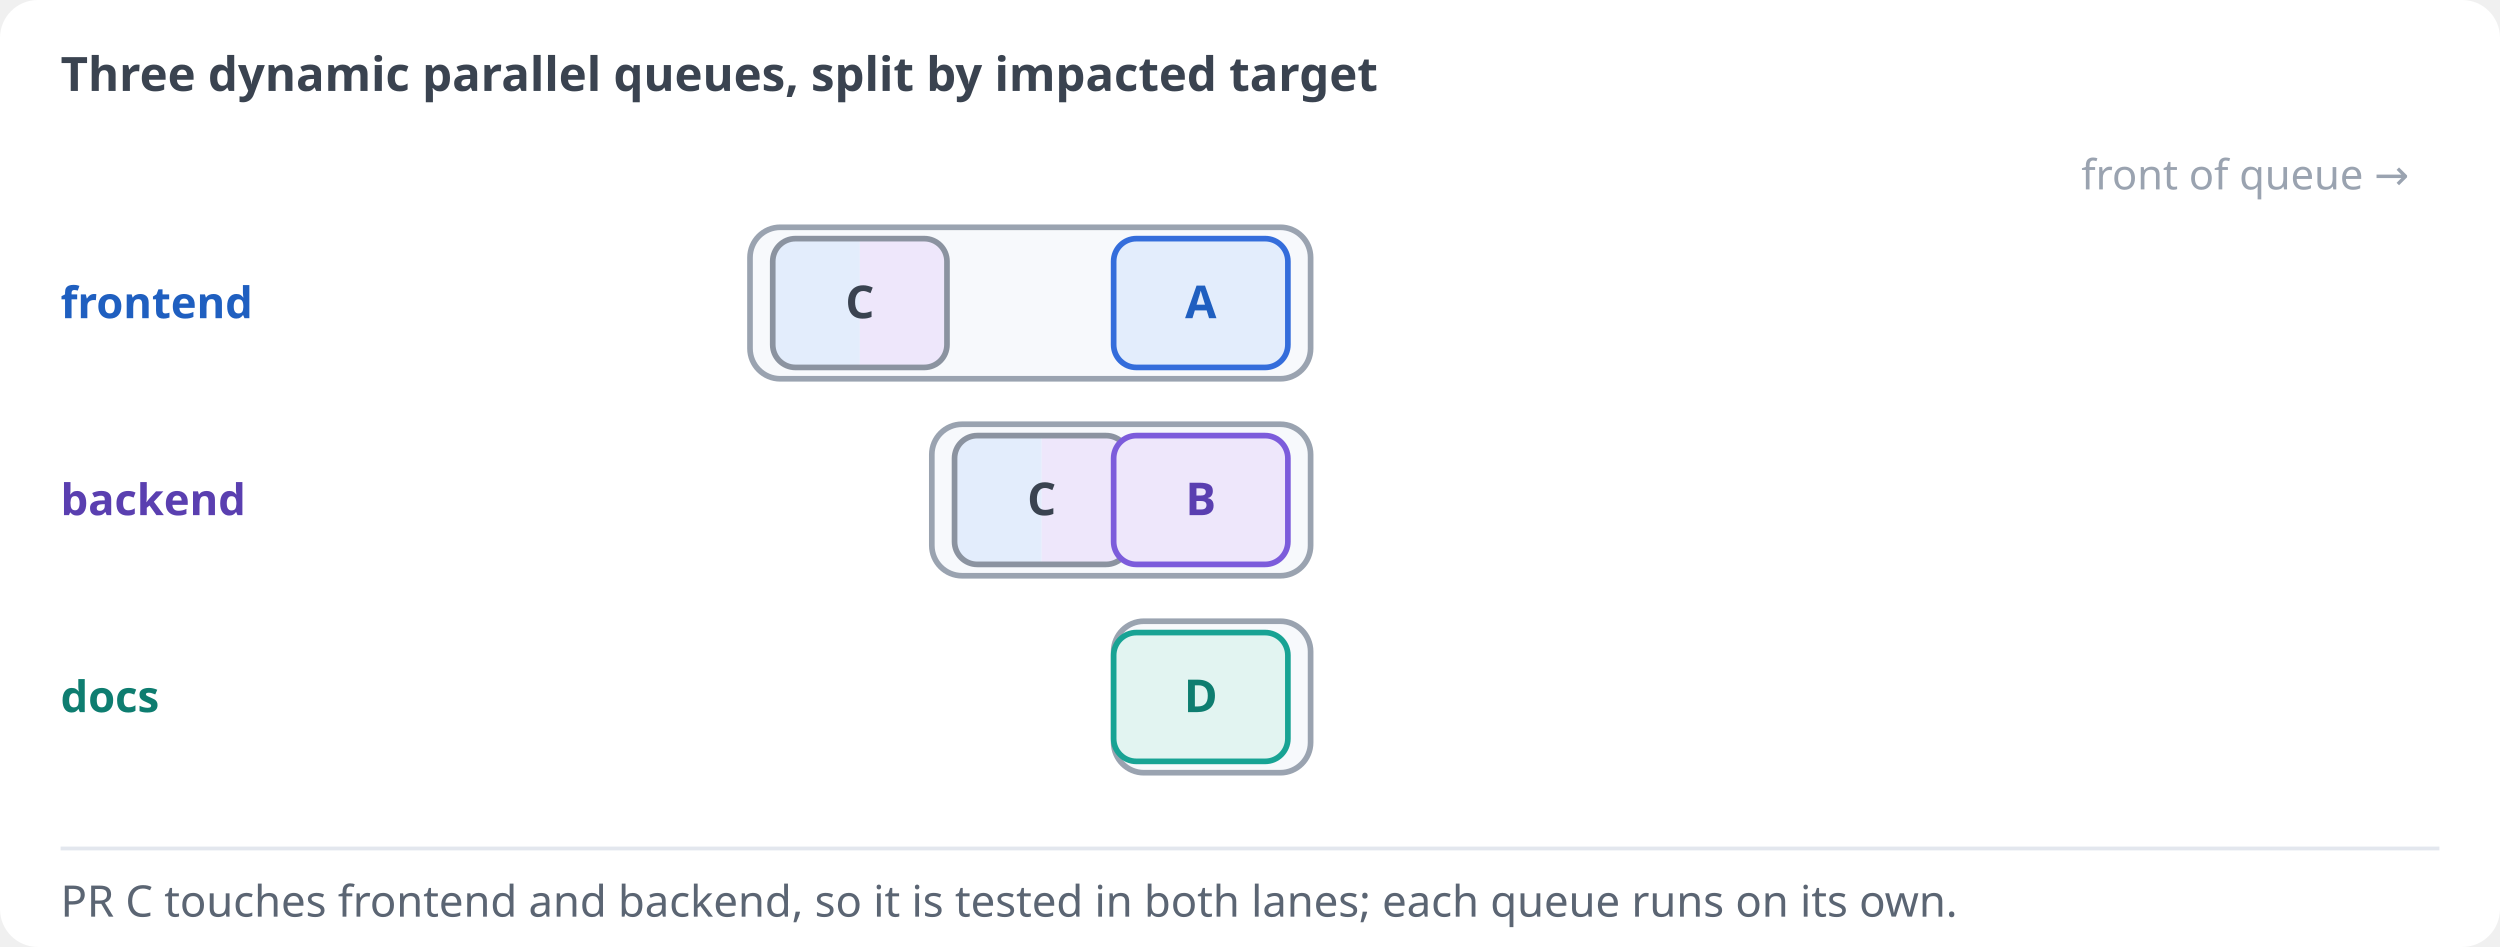
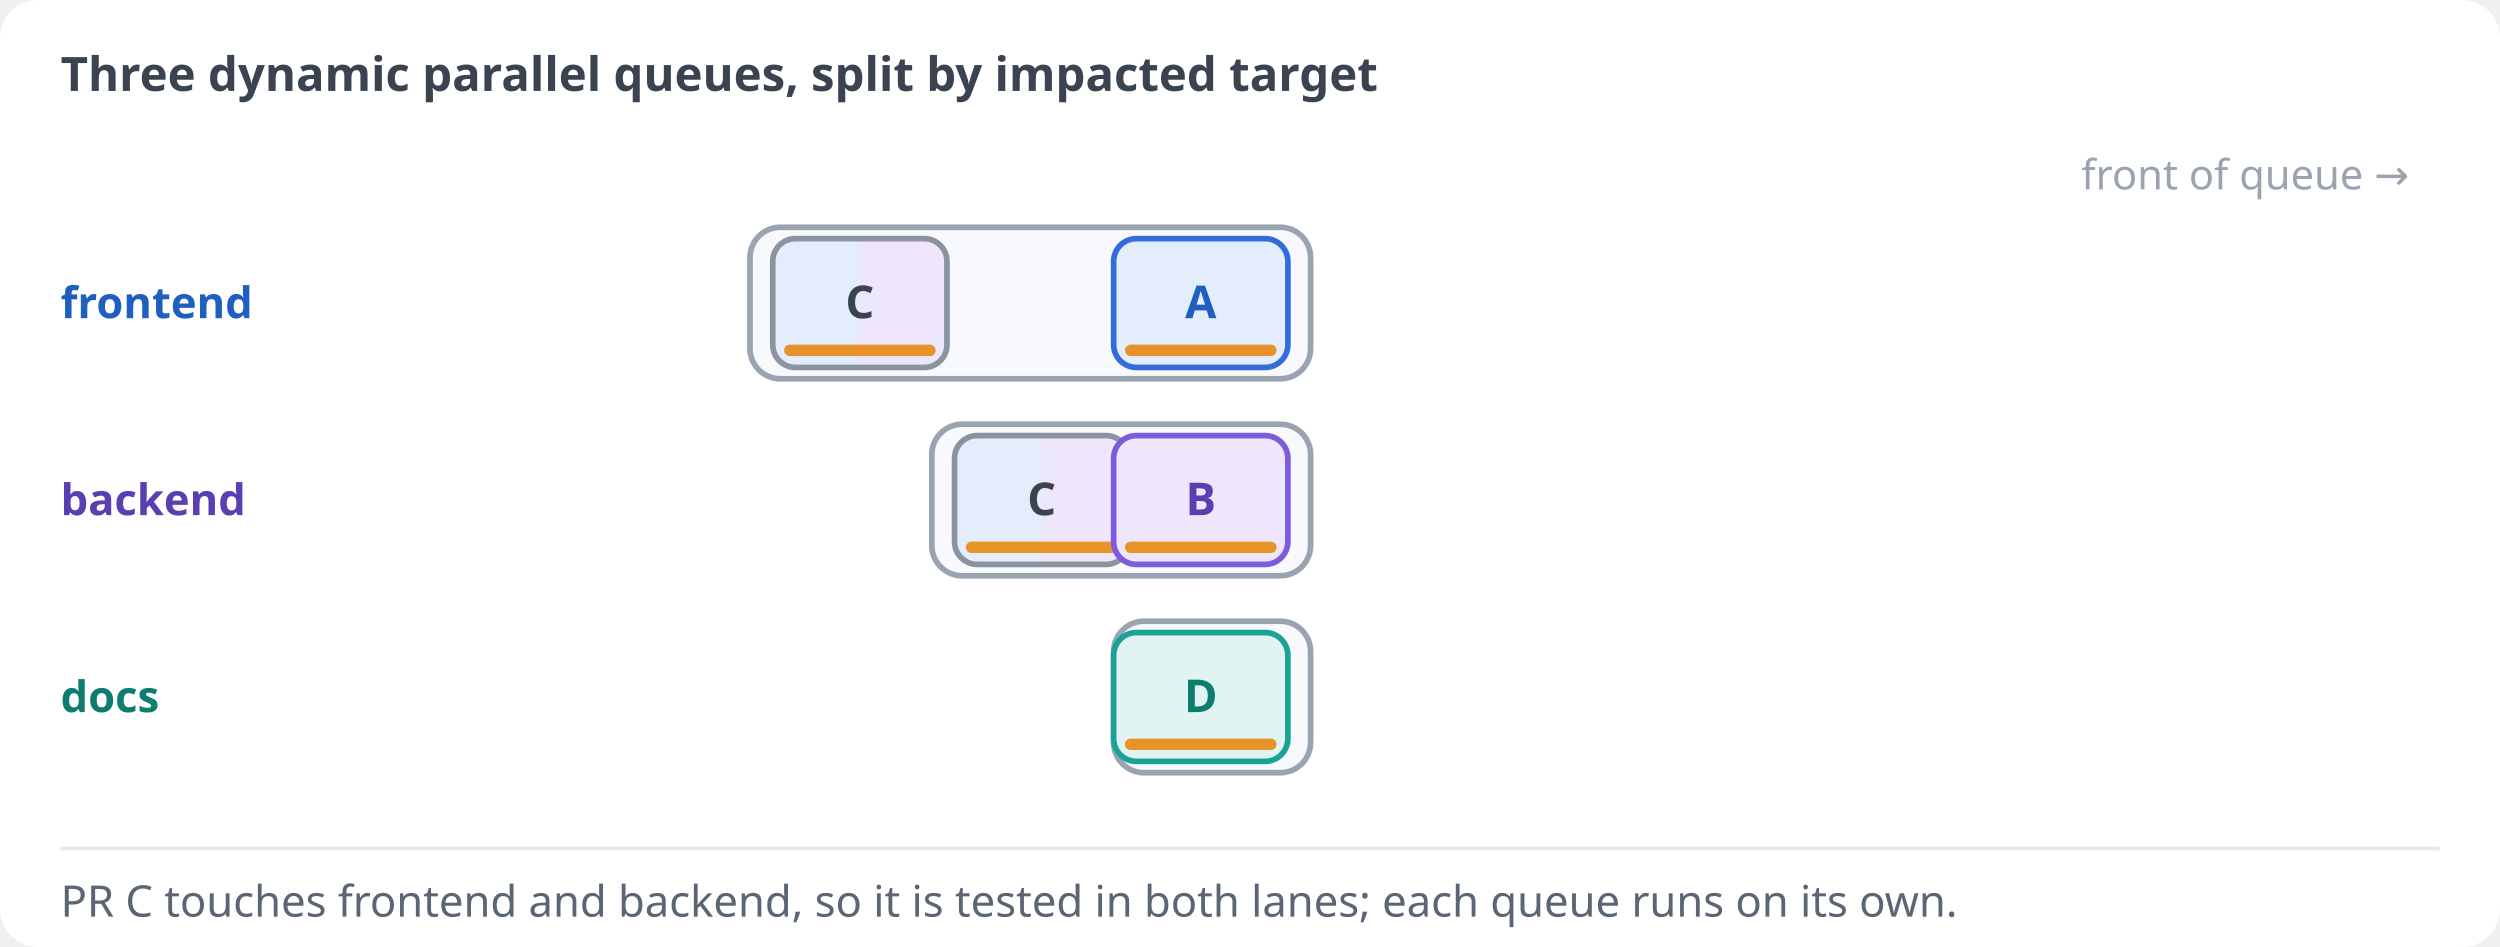
- <svg xmlns="http://www.w3.org/2000/svg" viewBox="0 0 660 250" width="660" height="250" role="img" aria-label="Three dynamic parallel queues split by impacted target. Four PRs are routed into three independent lane boxes by what they touch. The frontend lane holds PR A and PR C. The backend lane holds PR B and PR C. The docs lane holds PR D. PR A is a blue frontend tile, PR B is a purple backend tile, PR D is a teal docs tile. PR C touches both frontend and backend so its tile is split half blue and half purple, and it appears in both the frontend and backend lanes. PRs are column-aligned with the front of each queue on the right.">
+ <svg xmlns="http://www.w3.org/2000/svg" viewBox="0 0 660 250" width="660" height="250" role="img" aria-label="Three dynamic parallel queues split by impacted target, animated. Four PRs are routed into three independent lane boxes by what they touch. The frontend lane holds PR A and PR C, the backend lane holds PR B and PR C, and the docs lane holds PR D. PR A is a blue frontend tile, PR B is a purple backend tile, PR D is a teal docs tile, and PR C touches both frontend and backend so its tile is split half blue and half purple and appears in both lanes. The animation shows the three front PRs A, B and D testing at the same time across their lanes, each finishing with a green check, then PR C testing in both the frontend and backend lanes because it includes the changes from A and B. PRs are column-aligned with the front of each queue on the right.">
+   <style>
+     .bar { transform-box: fill-box; transform-origin: left; animation-duration: 4.5s; animation-iteration-count: infinite; animation-timing-function: linear; }
+     .barFront { animation-name: barFront; }
+     .barC { animation-name: barC; }
+     .badge { transform-box: fill-box; transform-origin: center; opacity: 0; }
+     .bFront { animation: popFront 4.5s infinite; }
+     .bC { animation: popC 4.5s infinite; }
+ 
+     @keyframes barFront {
+       0%      { transform: scaleX(0); fill: #e8932a; }
+       11.111% { transform: scaleX(1); fill: #e8932a; }
+       12%     { fill: #1d9b54; }
+       100%    { transform: scaleX(1); fill: #1d9b54; }
+     }
+     @keyframes barC {
+       0%      { transform: scaleX(0); fill: #e8932a; }
+       17.778% { transform: scaleX(0); fill: #e8932a; }
+       28.889% { transform: scaleX(1); fill: #e8932a; }
+       29.7%   { fill: #1d9b54; }
+       100%    { transform: scaleX(1); fill: #1d9b54; }
+     }
+     @keyframes popFront {
+       0%, 11.111% { opacity: 0; transform: scale(0.4); }
+       13.5%       { opacity: 1; transform: scale(1.15); }
+       15.5%       { opacity: 1; transform: scale(1); }
+       100%        { opacity: 1; transform: scale(1); }
+     }
+     @keyframes popC {
+       0%, 28.889% { opacity: 0; transform: scale(0.4); }
+       31.3%       { opacity: 1; transform: scale(1.15); }
+       33.3%       { opacity: 1; transform: scale(1); }
+       100%        { opacity: 1; transform: scale(1); }
+     }
+     @media (prefers-reduced-motion: reduce) {
+       .bar { animation: none; transform: scaleX(1); fill: #1d9b54; }
+       .badge { animation: none; opacity: 1; transform: scale(1); }
+     }
+   </style>
  <rect x="0" y="0" width="660" height="250" rx="10" fill="#ffffff" />
  <text x="16" y="24" font-family="ui-sans-serif, system-ui, sans-serif" font-size="12.5" font-weight="700" fill="#3a4350">Three dynamic parallel queues, split by impacted target</text>
  <g font-family="ui-sans-serif, system-ui, sans-serif">
    <text x="636" y="50" text-anchor="end" font-size="11" fill="#9aa3b0">front of queue →</text>
    <rect x="198" y="60" width="148" height="40" rx="8" fill="#f7f9fc" stroke="#9aa3b0" stroke-width="1.5" />
    <text x="16" y="84" font-size="11.5" font-weight="600" fill="#1f5fc0">frontend</text>
    <clipPath id="ccFe">
      <rect x="204" y="63" width="46" height="34" rx="6" />
    </clipPath>
    <g clip-path="url(#ccFe)">
      <rect x="204" y="63" width="23" height="34" fill="#e3edfc" />
      <rect x="227" y="63" width="23" height="34" fill="#eee7fb" />
    </g>
    <rect x="204" y="63" width="46" height="34" rx="6" fill="none" stroke="#8b93a0" stroke-width="1.5" />
    <text x="227" y="84" text-anchor="middle" font-size="12" font-weight="700" fill="#3a4350">C</text>
+     <rect x="207" y="91" width="40" height="3" rx="1.5" fill="#d9dee6" />
+     <rect x="207" y="91" width="40" height="3" rx="1.5" fill="#e8932a" class="bar barC" />
    <rect x="294" y="63" width="46" height="34" rx="6" fill="#e3edfc" stroke="#346DDB" stroke-width="1.5" />
    <text x="317" y="84" text-anchor="middle" font-size="12" font-weight="700" fill="#1f5fc0">A</text>
+     <rect x="297" y="91" width="40" height="3" rx="1.5" fill="#d9dee6" />
+     <rect x="297" y="91" width="40" height="3" rx="1.5" fill="#e8932a" class="bar barFront" />
    <rect x="246" y="112" width="100" height="40" rx="8" fill="#f7f9fc" stroke="#9aa3b0" stroke-width="1.5" />
    <text x="16" y="136" font-size="11.5" font-weight="600" fill="#5a3fb0">backend</text>
    <clipPath id="ccBe">
      <rect x="252" y="115" width="46" height="34" rx="6" />
    </clipPath>
    <g clip-path="url(#ccBe)">
      <rect x="252" y="115" width="23" height="34" fill="#e3edfc" />
      <rect x="275" y="115" width="23" height="34" fill="#eee7fb" />
    </g>
    <rect x="252" y="115" width="46" height="34" rx="6" fill="none" stroke="#8b93a0" stroke-width="1.5" />
    <text x="275" y="136" text-anchor="middle" font-size="12" font-weight="700" fill="#3a4350">C</text>
+     <rect x="255" y="143" width="40" height="3" rx="1.5" fill="#d9dee6" />
+     <rect x="255" y="143" width="40" height="3" rx="1.5" fill="#e8932a" class="bar barC" />
    <rect x="294" y="115" width="46" height="34" rx="6" fill="#eee7fb" stroke="#7c5cdb" stroke-width="1.5" />
    <text x="317" y="136" text-anchor="middle" font-size="12" font-weight="700" fill="#5a3fb0">B</text>
+     <rect x="297" y="143" width="40" height="3" rx="1.5" fill="#d9dee6" />
+     <rect x="297" y="143" width="40" height="3" rx="1.5" fill="#e8932a" class="bar barFront" />
    <rect x="294" y="164" width="52" height="40" rx="8" fill="#f7f9fc" stroke="#9aa3b0" stroke-width="1.5" />
    <text x="16" y="188" font-size="11.5" font-weight="600" fill="#0e7d70">docs</text>
    <rect x="294" y="167" width="46" height="34" rx="6" fill="#e2f4f1" stroke="#18a394" stroke-width="1.5" />
    <text x="317" y="188" text-anchor="middle" font-size="12" font-weight="700" fill="#0e7d70">D</text>
+     <rect x="297" y="195" width="40" height="3" rx="1.5" fill="#d9dee6" />
+     <rect x="297" y="195" width="40" height="3" rx="1.5" fill="#e8932a" class="bar barFront" />
+     <g class="badge bFront">
+       <circle cx="337" cy="66" r="6.5" fill="#1d9b54" stroke="#fff" stroke-width="1.3" />
+       <polyline points="334,66 336.2,68.4 340,63.8" fill="none" stroke="#fff" stroke-width="1.4" stroke-linecap="round" stroke-linejoin="round" />
+     </g>
+     <g class="badge bFront">
+       <circle cx="337" cy="118" r="6.5" fill="#1d9b54" stroke="#fff" stroke-width="1.3" />
+       <polyline points="334,118 336.2,120.4 340,115.8" fill="none" stroke="#fff" stroke-width="1.4" stroke-linecap="round" stroke-linejoin="round" />
+     </g>
+     <g class="badge bFront">
+       <circle cx="337" cy="170" r="6.5" fill="#1d9b54" stroke="#fff" stroke-width="1.3" />
+       <polyline points="334,170 336.2,172.4 340,167.8" fill="none" stroke="#fff" stroke-width="1.4" stroke-linecap="round" stroke-linejoin="round" />
+     </g>
+     <g class="badge bC">
+       <circle cx="247" cy="66" r="6.5" fill="#1d9b54" stroke="#fff" stroke-width="1.3" />
+       <polyline points="244,66 246.2,68.4 250,63.8" fill="none" stroke="#fff" stroke-width="1.4" stroke-linecap="round" stroke-linejoin="round" />
+     </g>
+     <g class="badge bC">
+       <circle cx="255" cy="118" r="6.5" fill="#1d9b54" stroke="#fff" stroke-width="1.3" />
+       <polyline points="252,118 254.2,120.4 258,115.8" fill="none" stroke="#fff" stroke-width="1.4" stroke-linecap="round" stroke-linejoin="round" />
+     </g>
    <line x1="16" y1="224" x2="644" y2="224" stroke="#e3e7ee" stroke-width="1" />
    <text x="16" y="242" font-size="11.5" fill="#5b6573">PR C touches frontend and backend, so it is tested in both lanes; each queue runs on its own.</text>
  </g>
</svg>
